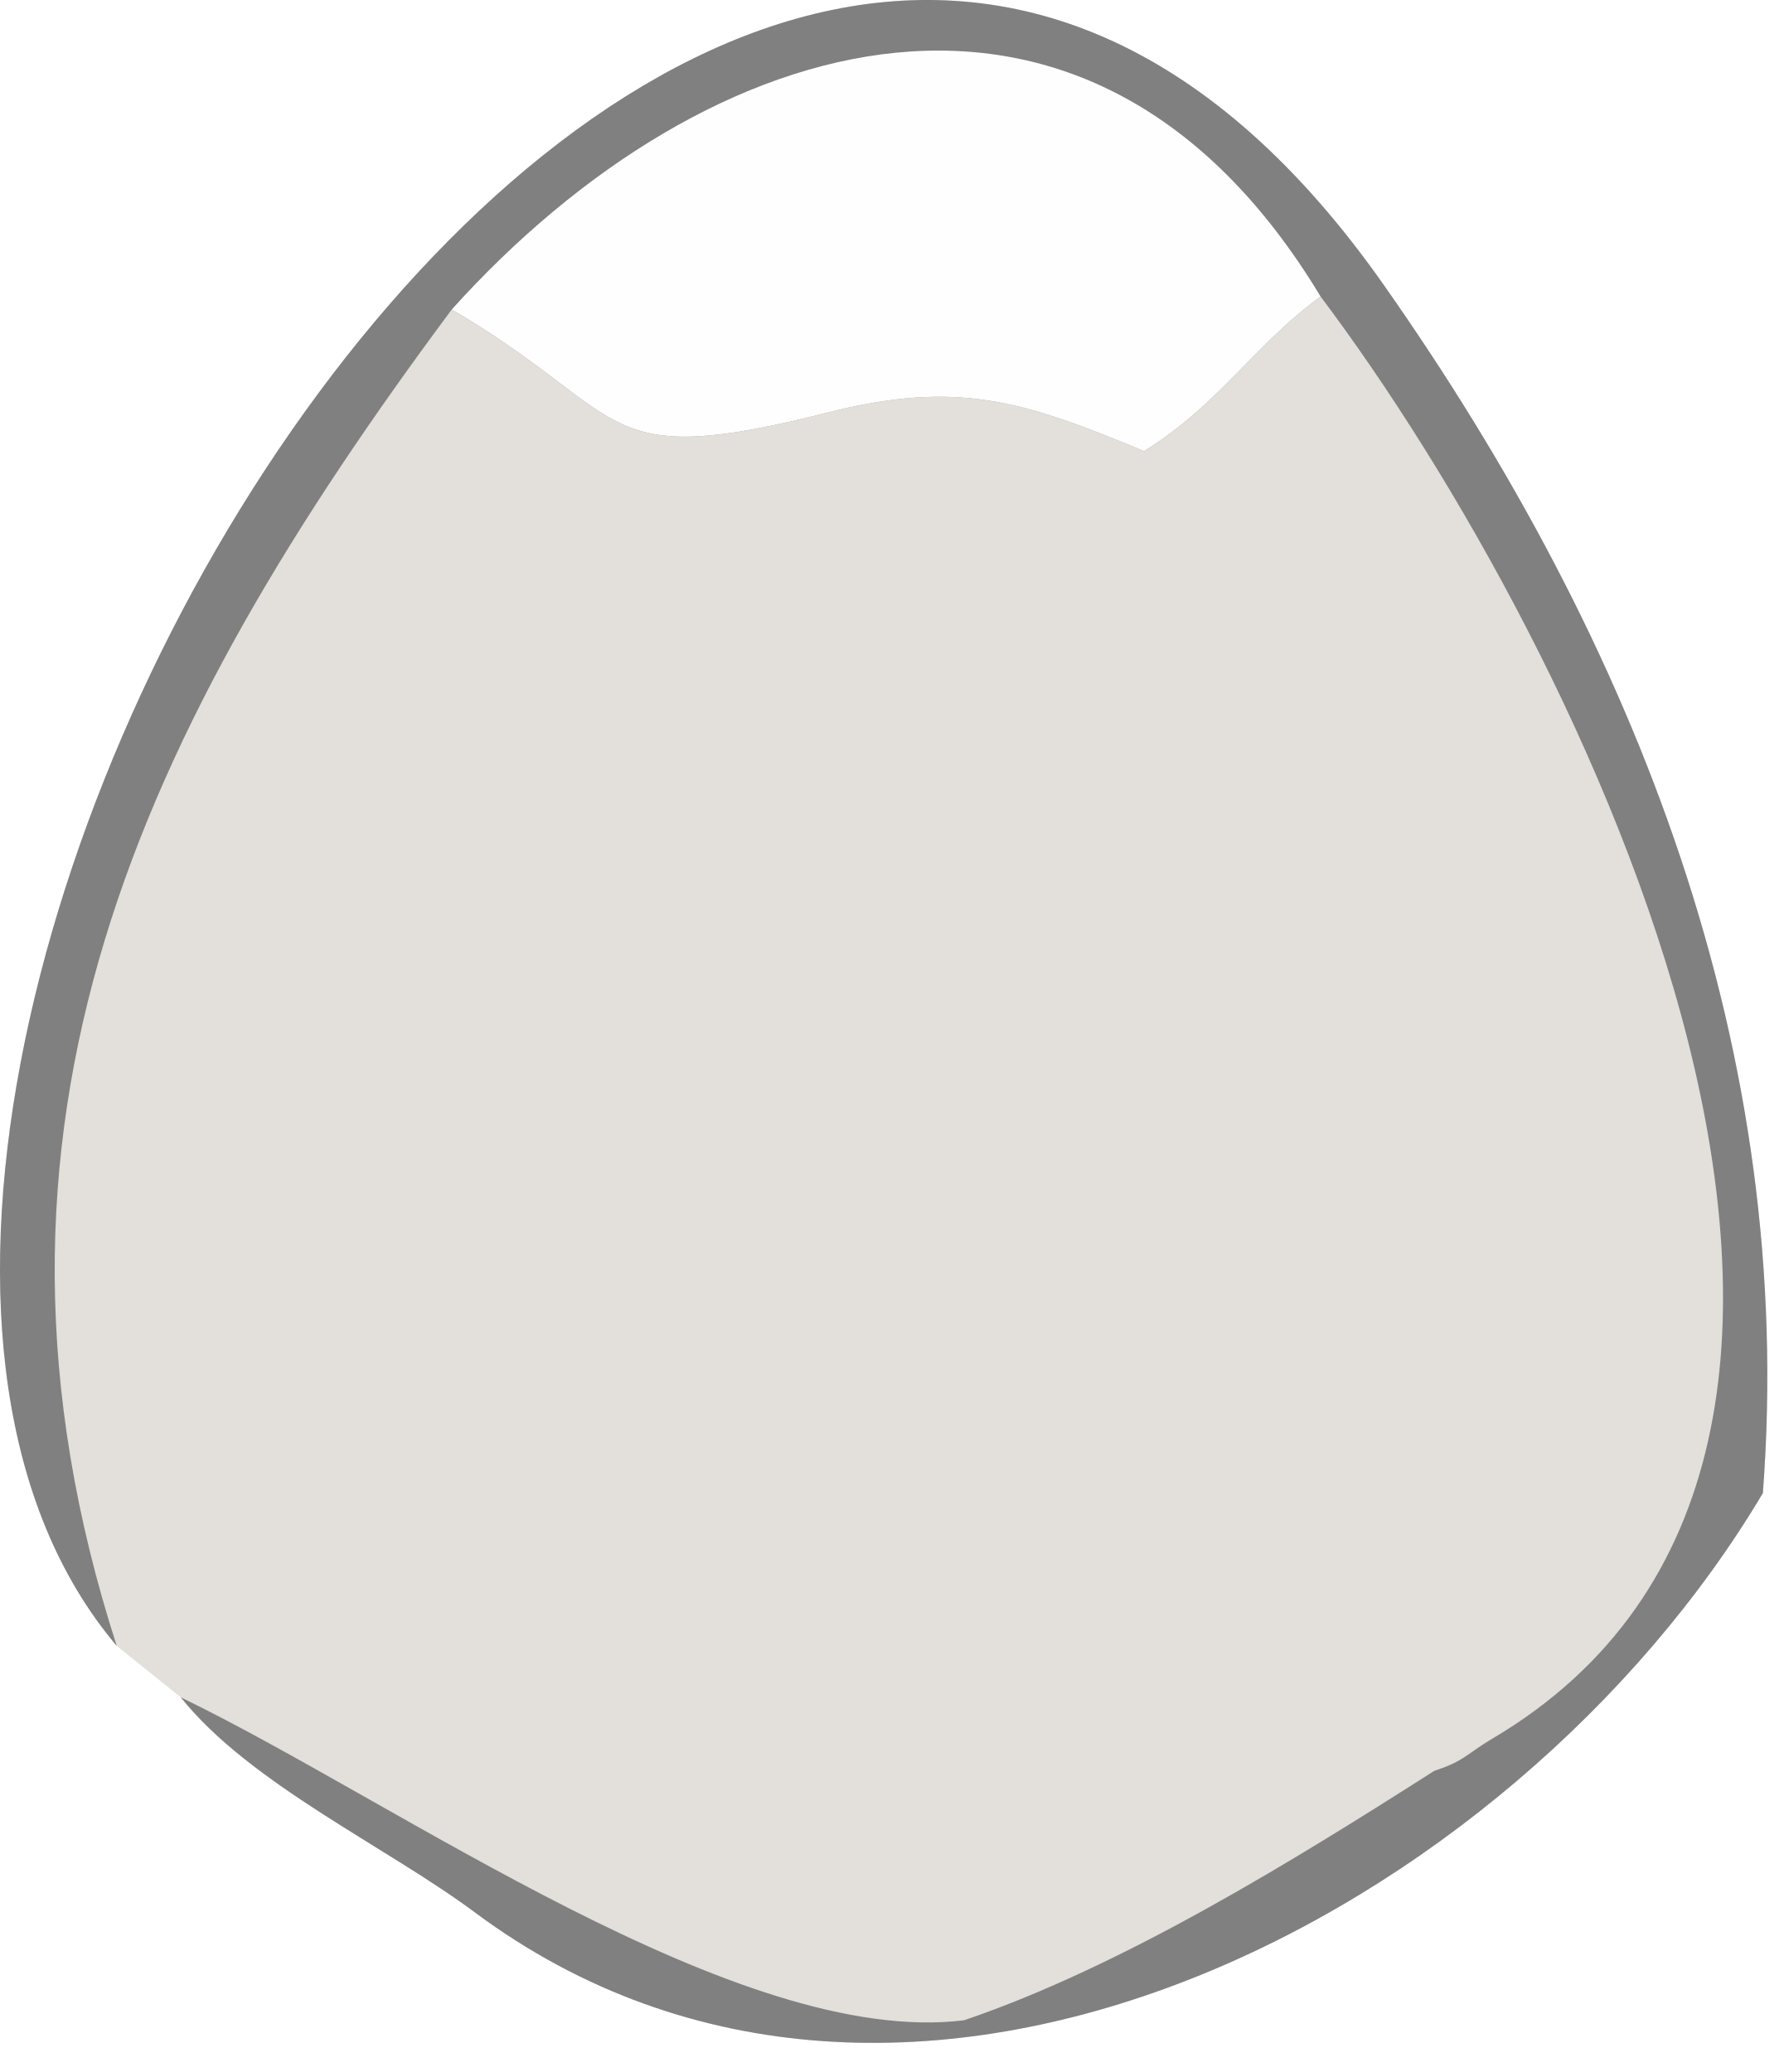
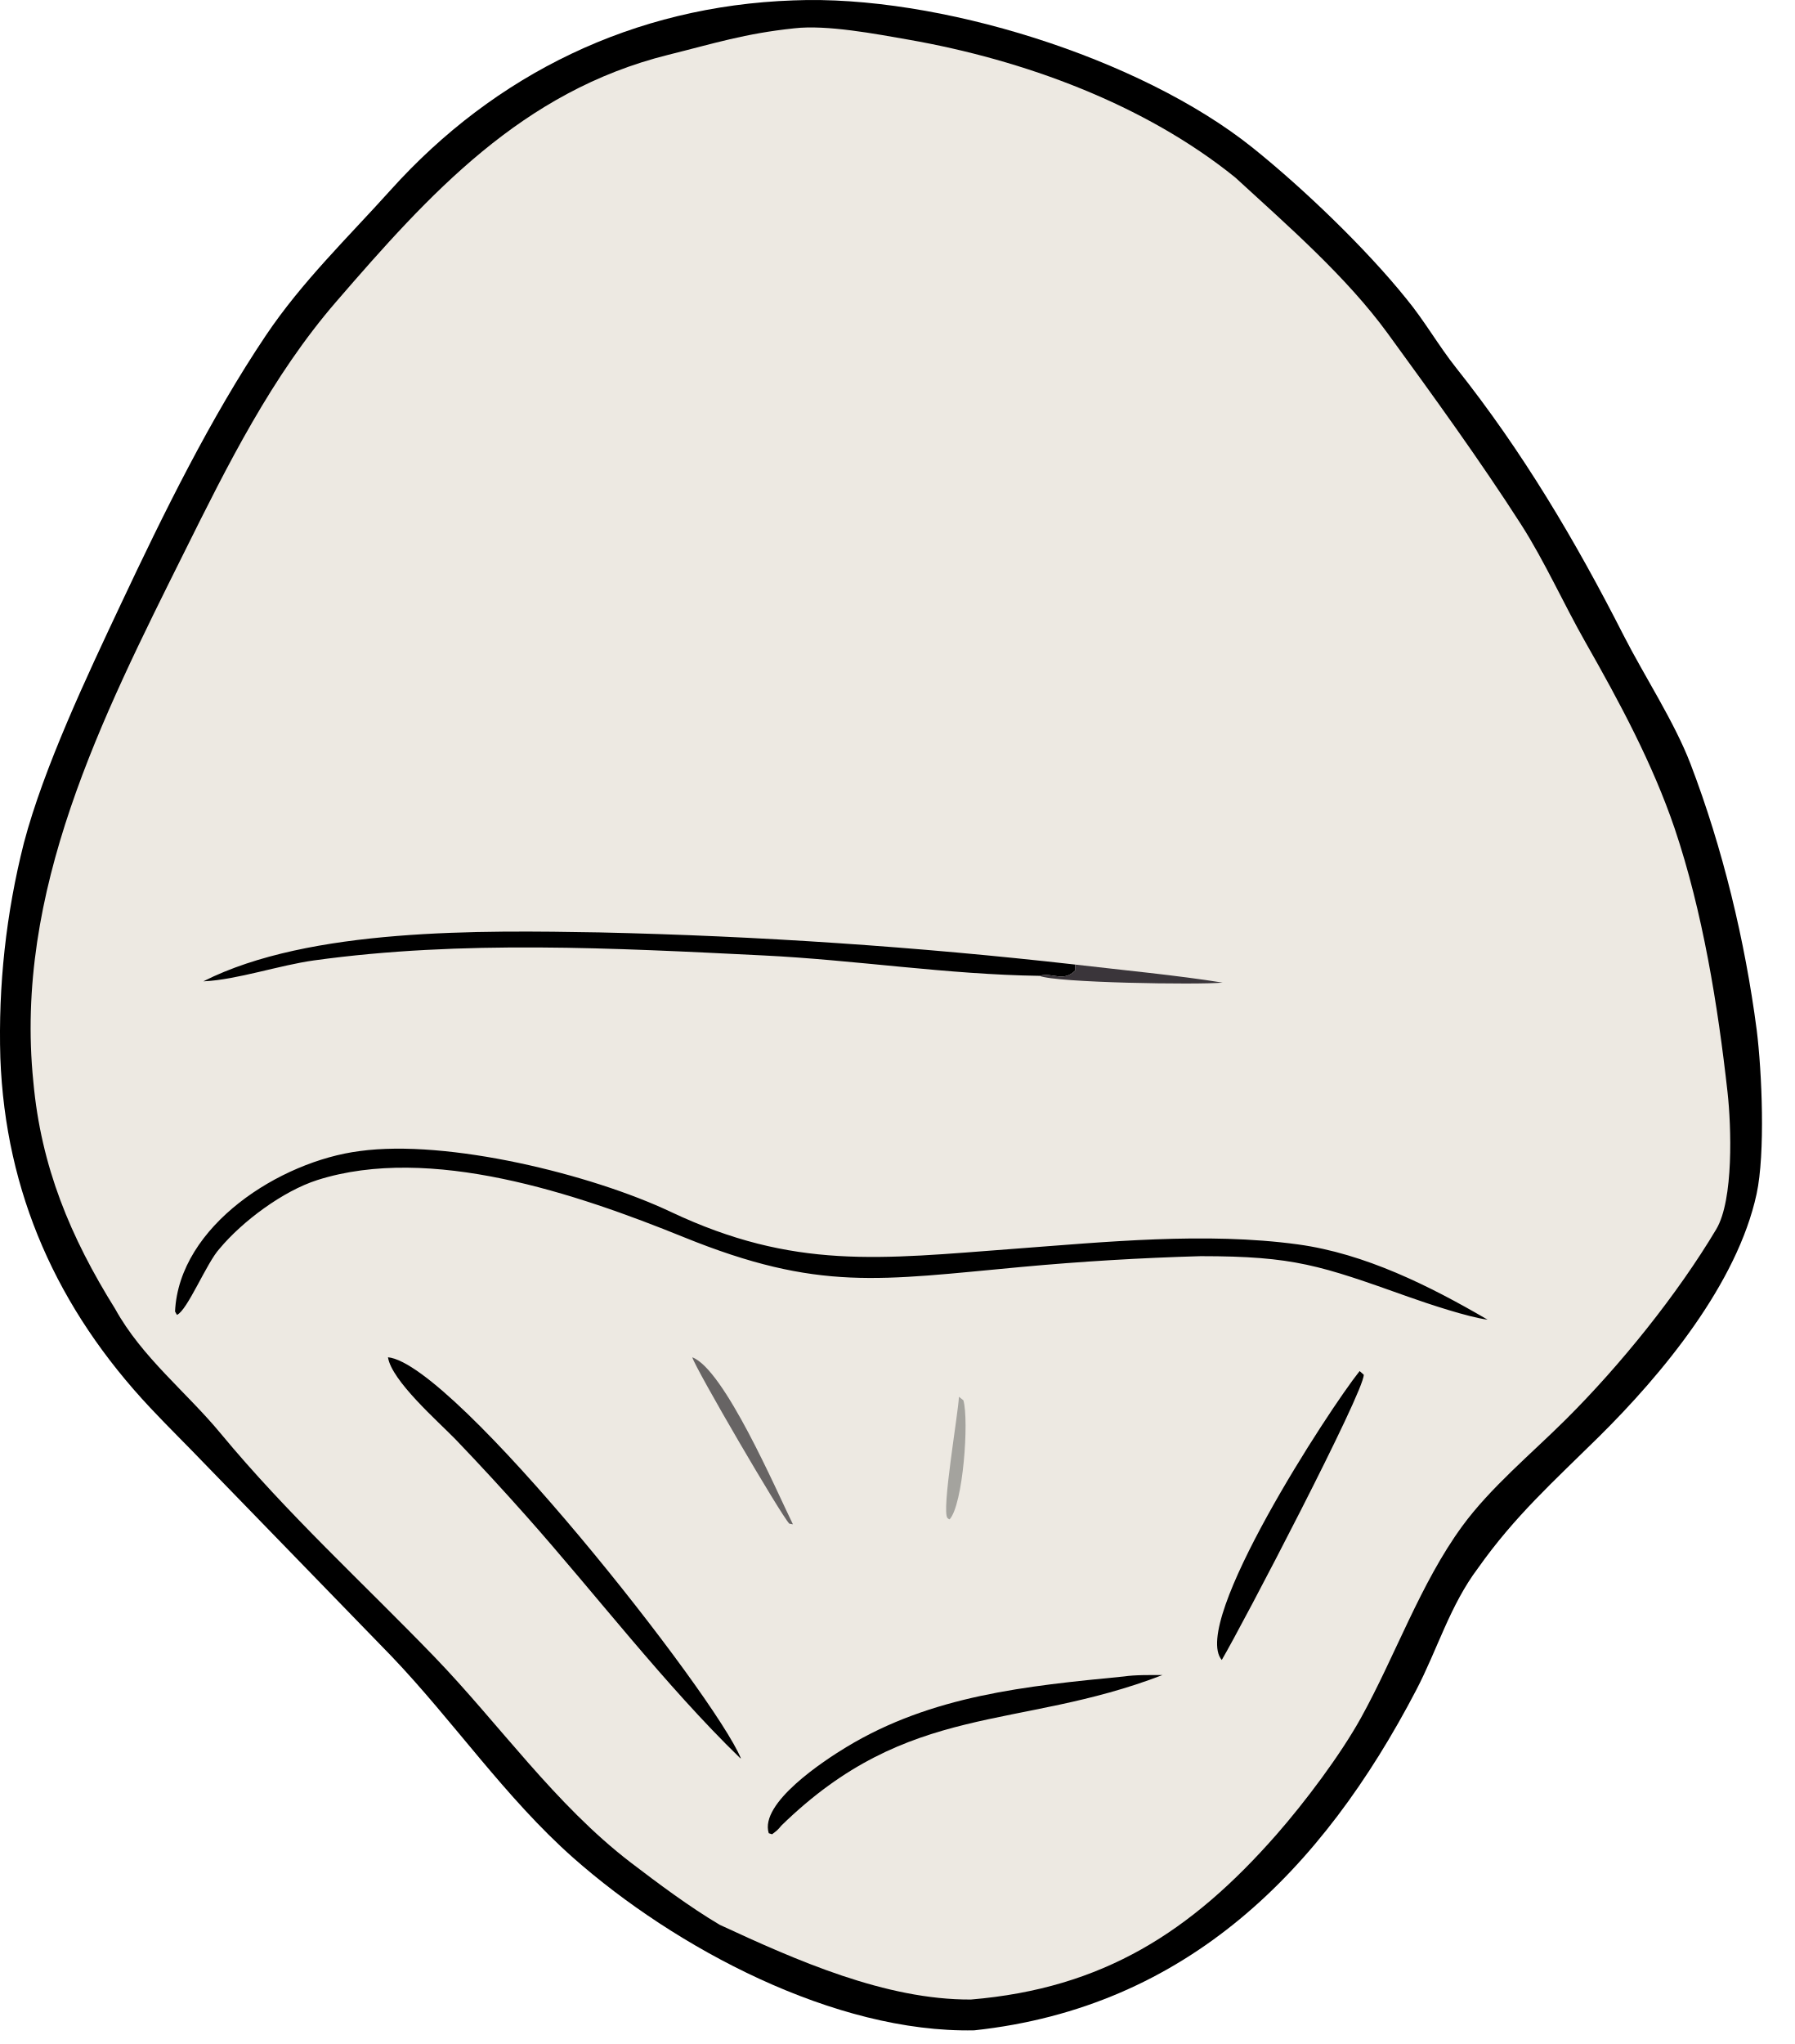
- <svg xmlns="http://www.w3.org/2000/svg" width="37" height="43" viewBox="0 0 37 43" fill="none">
-   <path d="M2.422 34.157C-7.324 22.637 14.56 -14.223 28.703 5.903C33.96 13.383 37.273 21.823 36.576 30.986C31.395 39.707 18.793 46.335 9.855 39.689C8.008 38.315 5.189 37.023 3.75 35.224L2.422 34.157Z" fill="#E3DFDA" />
-   <path d="M2.422 34.157C-7.324 22.637 14.56 -14.223 28.703 5.903C33.96 13.383 37.273 21.823 36.576 30.986C31.395 39.707 18.793 46.335 9.855 39.689C8.008 38.315 5.189 37.023 3.75 35.224C8.27 37.408 15.325 42.5 20.001 41.927C23.3 40.806 26.848 38.607 29.762 36.748C30.389 36.546 30.44 36.39 30.958 36.085C41.078 30.109 32.855 13.404 27.399 6.153C26.017 7.164 25.298 8.394 23.736 9.362C21.229 8.317 19.862 7.88 17.174 8.561C12.449 9.758 13.111 8.698 9.651 6.589L9.373 6.423C2.909 15.117 -1.047 23.388 2.422 34.157Z" fill="#818081" />
-   <path d="M9.373 6.423C14.691 0.514 22.615 -1.788 27.399 6.153C26.017 7.164 25.298 8.394 23.736 9.362C21.229 8.317 19.862 7.88 17.174 8.561C12.448 9.758 13.111 8.698 9.651 6.589L9.373 6.423Z" fill="#FEFEFE" />
+ <svg xmlns="http://www.w3.org/2000/svg" width="36" height="41" viewBox="0 0 36 41" fill="none">
+   <path d="M15.917 0.008C18.802 -0.112 22.871 1.153 25.131 2.962C26.145 3.775 27.404 4.982 28.22 5.997C28.575 6.427 28.871 6.946 29.215 7.378C30.549 9.056 31.611 10.849 32.578 12.75C32.987 13.553 33.595 14.479 33.918 15.323C34.565 17.015 35.011 18.867 35.246 20.659C35.352 21.504 35.42 23.135 35.244 23.949C34.855 25.743 33.365 27.551 32.065 28.834C31.171 29.716 30.39 30.413 29.654 31.455C29.093 32.2 28.84 33.086 28.415 33.9C26.533 37.507 23.822 40.264 19.547 40.726C16.745 40.783 13.545 39.072 11.501 37.265C10.139 36.06 9.089 34.512 7.854 33.221L4.133 29.389C3.764 29.003 3.382 28.63 3.016 28.24C1.15 26.254 0.108 23.927 0.007 21.221C-0.037 19.768 0.122 18.316 0.48 16.906C0.881 15.387 1.75 13.552 2.425 12.118C3.276 10.311 4.218 8.389 5.336 6.726C6.063 5.645 6.979 4.766 7.839 3.81C9.931 1.486 12.717 0.12 15.917 0.008Z" fill="black" />
+   <path d="M15.935 0.568C16.588 0.492 17.578 0.682 18.23 0.796C20.539 1.201 22.961 2.087 24.785 3.561C25.827 4.518 27.012 5.547 27.844 6.69C28.74 7.92 29.703 9.248 30.523 10.527C30.988 11.253 31.384 12.134 31.811 12.884C32.494 14.085 33.158 15.317 33.601 16.621C34.163 18.288 34.467 20.168 34.661 21.91C34.737 22.593 34.786 24.067 34.435 24.656C33.653 25.967 32.511 27.384 31.415 28.474C30.723 29.162 29.901 29.842 29.338 30.613C28.5 31.759 27.993 33.218 27.306 34.458C26.894 35.202 26.181 36.15 25.61 36.801C23.899 38.75 22.134 39.885 19.48 40.108C17.773 40.117 15.984 39.325 14.44 38.609C13.841 38.255 13.201 37.777 12.655 37.36C11.137 36.197 10.012 34.577 8.717 33.235C7.28 31.747 5.76 30.363 4.432 28.759C3.737 27.918 2.85 27.231 2.31 26.254C1.411 24.813 0.823 23.4 0.669 21.7C0.28 17.879 2.041 14.402 3.698 11.075C4.569 9.323 5.451 7.549 6.745 6.052C8.617 3.886 10.473 1.83 13.406 1.1C14.328 0.871 14.945 0.672 15.935 0.568Z" fill="#EDE9E2" />
+   <path d="M7.217 23.089C8.982 22.847 11.86 23.554 13.457 24.308C15.934 25.478 17.666 25.251 20.328 25.051C22.168 24.913 24.192 24.709 26.04 24.961C27.383 25.144 28.68 25.791 29.847 26.471C29.454 26.42 28.642 26.149 28.262 26.014C26.488 25.383 25.969 25.197 24.09 25.197C22.887 25.231 21.686 25.303 20.488 25.414C17.653 25.675 16.431 25.916 13.717 24.815C11.564 23.942 8.634 22.95 6.368 23.67C5.677 23.89 4.862 24.498 4.404 25.048C4.144 25.332 3.76 26.286 3.55 26.375L3.512 26.307C3.593 24.585 5.621 23.292 7.217 23.089Z" fill="black" />
+   <path d="M4.082 19.683C6.213 18.606 9.662 18.663 12.025 18.703C15.216 18.774 18.401 18.99 21.572 19.348L21.576 19.464C21.334 19.712 21.117 19.497 20.856 19.574C19.014 19.549 17.154 19.255 15.319 19.165C12.331 19.017 9.267 18.853 6.296 19.265C5.612 19.36 4.755 19.651 4.103 19.683L4.082 19.683Z" fill="black" />
+   <path d="M7.784 27.225C9.113 27.354 14.348 33.999 14.867 35.275C14.859 35.269 14.851 35.263 14.842 35.257C13.357 33.816 11.928 31.951 10.571 30.424C10.104 29.898 9.628 29.381 9.141 28.873C8.785 28.507 7.857 27.697 7.784 27.225Z" fill="black" />
+   <path d="M22.547 33.628C22.785 33.593 23.078 33.6 23.324 33.599C20.402 34.724 18.242 34.116 15.676 36.62C15.604 36.71 15.584 36.722 15.491 36.793L15.424 36.772C15.234 36.165 16.536 35.314 16.982 35.044C18.698 34.005 20.595 33.819 22.547 33.628Z" fill="black" />
+   <path d="M27.279 27.502L27.362 27.575C27.374 27.912 24.926 32.596 24.513 33.297C23.876 32.548 26.668 28.265 27.279 27.502Z" fill="black" />
+   <path d="M13.89 27.226C14.53 27.465 15.573 29.891 15.909 30.576L15.837 30.563C15.669 30.393 13.954 27.454 13.89 27.226Z" fill="#676464" />
+   <path d="M21.572 19.348C22.493 19.456 23.626 19.564 24.53 19.71C24.03 19.757 21.182 19.714 20.856 19.574C21.117 19.497 21.334 19.712 21.576 19.464L21.572 19.348Z" fill="#3A353A" />
+   <path d="M19.24 28.017L19.329 28.088C19.445 28.492 19.324 30.182 19.052 30.477C19.033 30.468 19.026 30.466 19.01 30.449C18.886 30.311 19.224 28.366 19.24 28.017Z" fill="#A4A39E" />
</svg>
